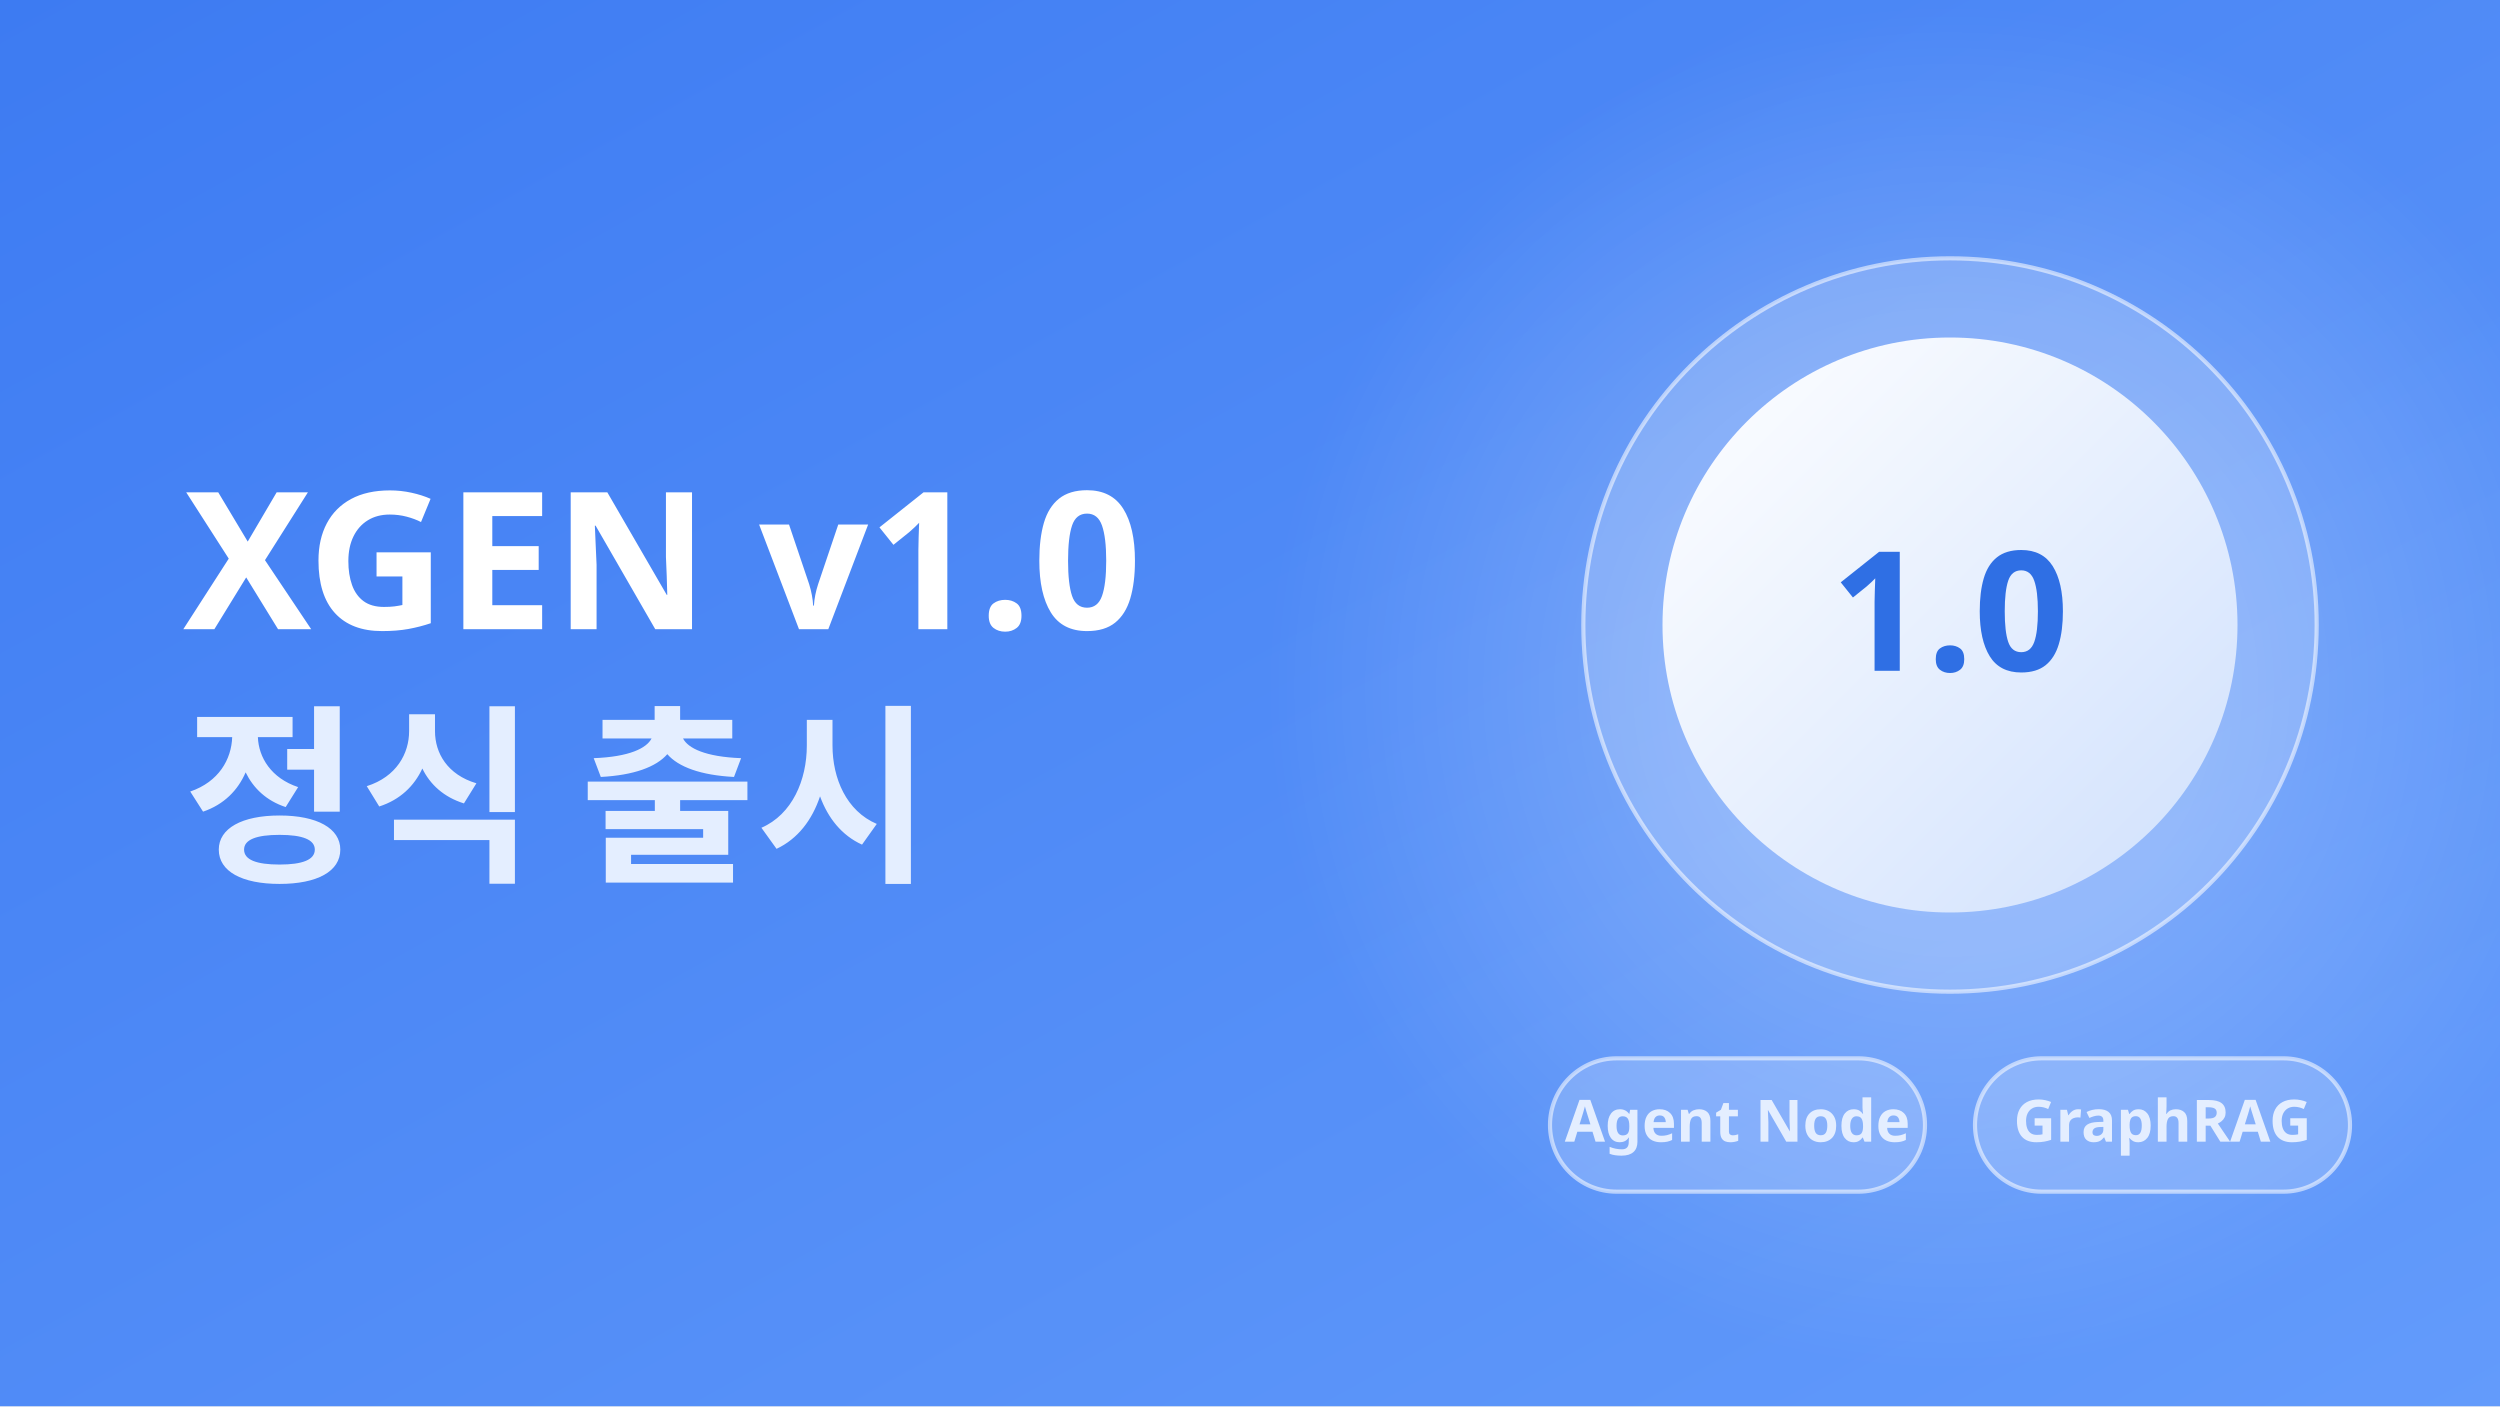
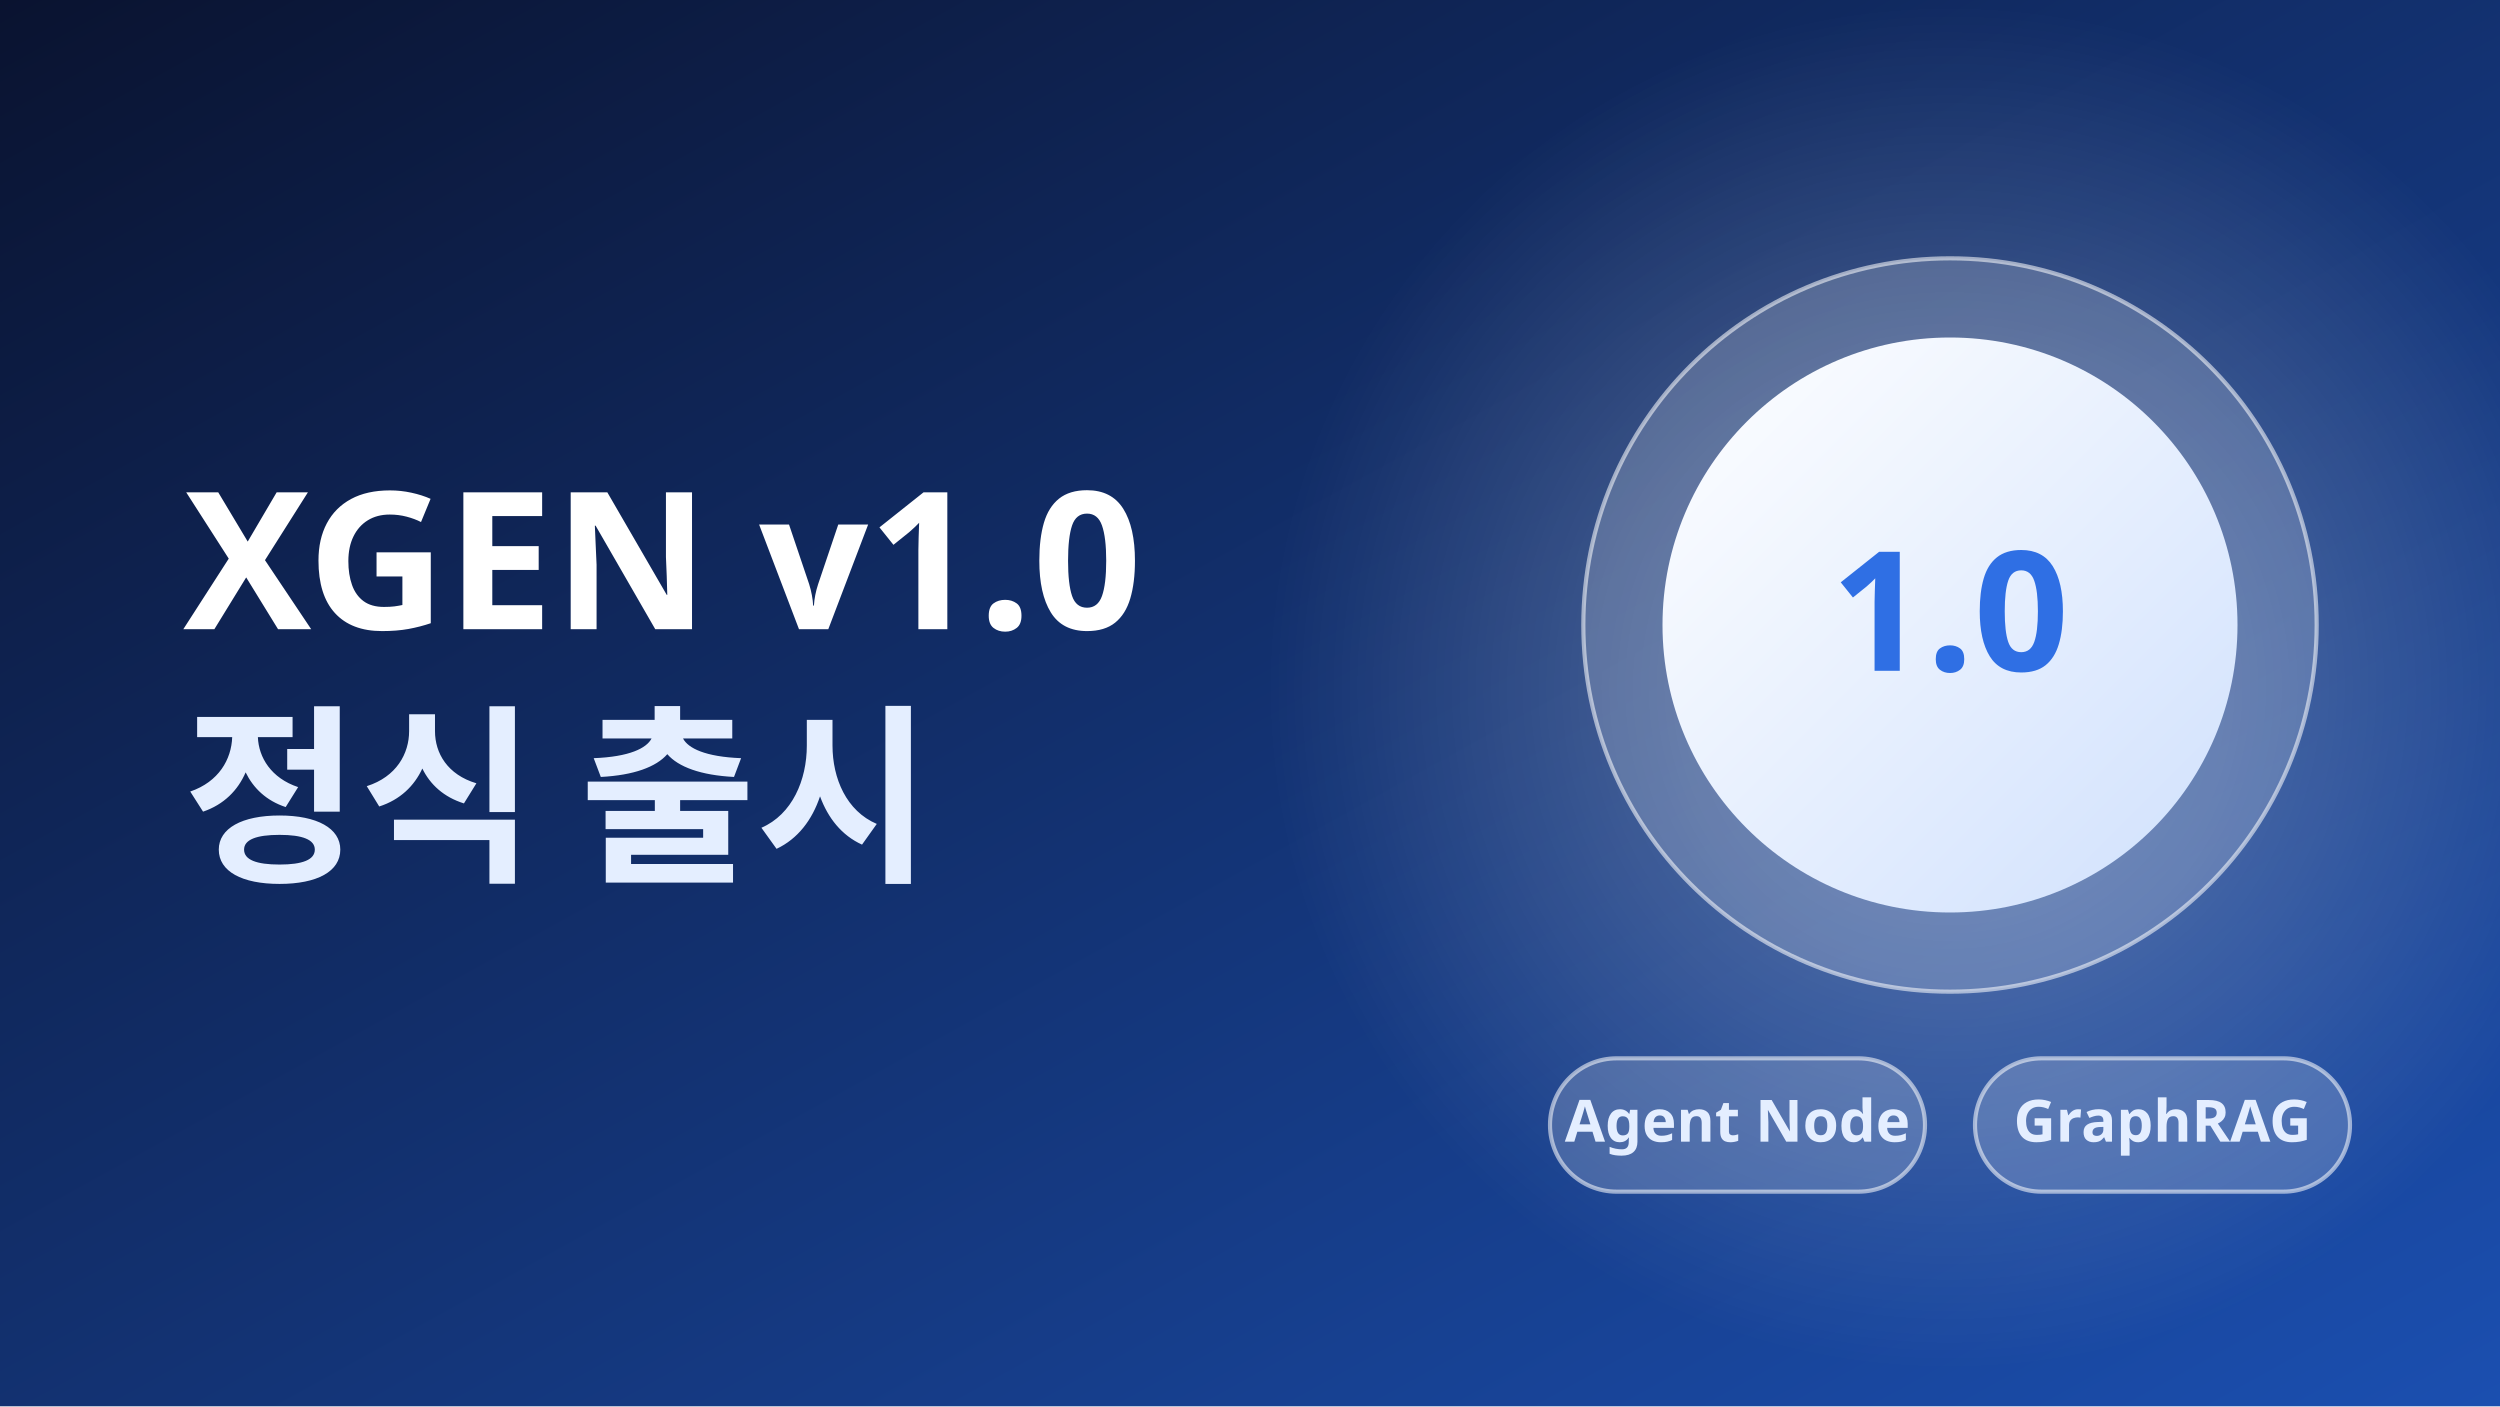
<svg xmlns="http://www.w3.org/2000/svg" viewBox="0 0 1200 675" role="img" aria-label="XGEN v1.0 정식 출시 — GS 인증으로 검증된 핵심 기능">
  <defs>
    <linearGradient id="bg" x1="0" y1="0" x2="1" y2="1">
-       <stop offset="0" stop-color="#3d7bf2" />
-       <stop offset="1" stop-color="#639bfb" />
+       <stop offset="0" stop-color="#0a1330" />
+       <stop offset="1" stop-color="#1b4fb0" />
    </linearGradient>
    <linearGradient id="badge" x1="0" y1="0" x2="1" y2="1">
      <stop offset="0" stop-color="#ffffff" />
      <stop offset="1" stop-color="#cfe0fd" />
    </linearGradient>
    <radialGradient id="glow" cx="50%" cy="50%" r="50%">
      <stop offset="0" stop-color="#ffffff" stop-opacity="0.34" />
      <stop offset="1" stop-color="#ffffff" stop-opacity="0" />
    </radialGradient>
  </defs>
  <rect width="1200" height="675" fill="url(#bg)" />
  <circle cx="936" cy="330" r="330" fill="url(#glow)" />
  <text x="88" y="302" font-family="Pretendard,'Pretendard Variable','Malgun Gothic','Apple SD Gothic Neo','Noto Sans KR',sans-serif" font-size="92" font-weight="800" fill="#ffffff">XGEN v1.0</text>
  <text x="88" y="416" font-family="Pretendard,'Pretendard Variable','Malgun Gothic','Apple SD Gothic Neo','Noto Sans KR',sans-serif" font-size="92" font-weight="800" fill="#e4eeff">정식 출시</text>
  <circle cx="936" cy="300" r="176" fill="#ffffff2e" stroke="#ffffff8c" stroke-width="2" />
  <circle cx="936" cy="300" r="138" fill="url(#badge)" />
  <text x="936" y="322" text-anchor="middle" font-family="Pretendard,'Pretendard Variable','Malgun Gothic','Apple SD Gothic Neo','Noto Sans KR',sans-serif" font-size="80" font-weight="800" fill="#2f6fe4">1.0</text>
  <rect x="744" y="508" width="180" height="64" rx="32" fill="#ffffff2e" stroke="#ffffff8c" stroke-width="2" />
  <rect x="948" y="508" width="180" height="64" rx="32" fill="#ffffff2e" stroke="#ffffff8c" stroke-width="2" />
  <text x="834" y="548" text-anchor="middle" font-family="Pretendard,'Pretendard Variable','Malgun Gothic','Apple SD Gothic Neo','Noto Sans KR',sans-serif" font-size="28" font-weight="600" fill="#e4eeff">Agent Node</text>
  <text x="1038" y="548" text-anchor="middle" font-family="Pretendard,'Pretendard Variable','Malgun Gothic','Apple SD Gothic Neo','Noto Sans KR',sans-serif" font-size="28" font-weight="600" fill="#e4eeff">GraphRAG</text>
</svg>
